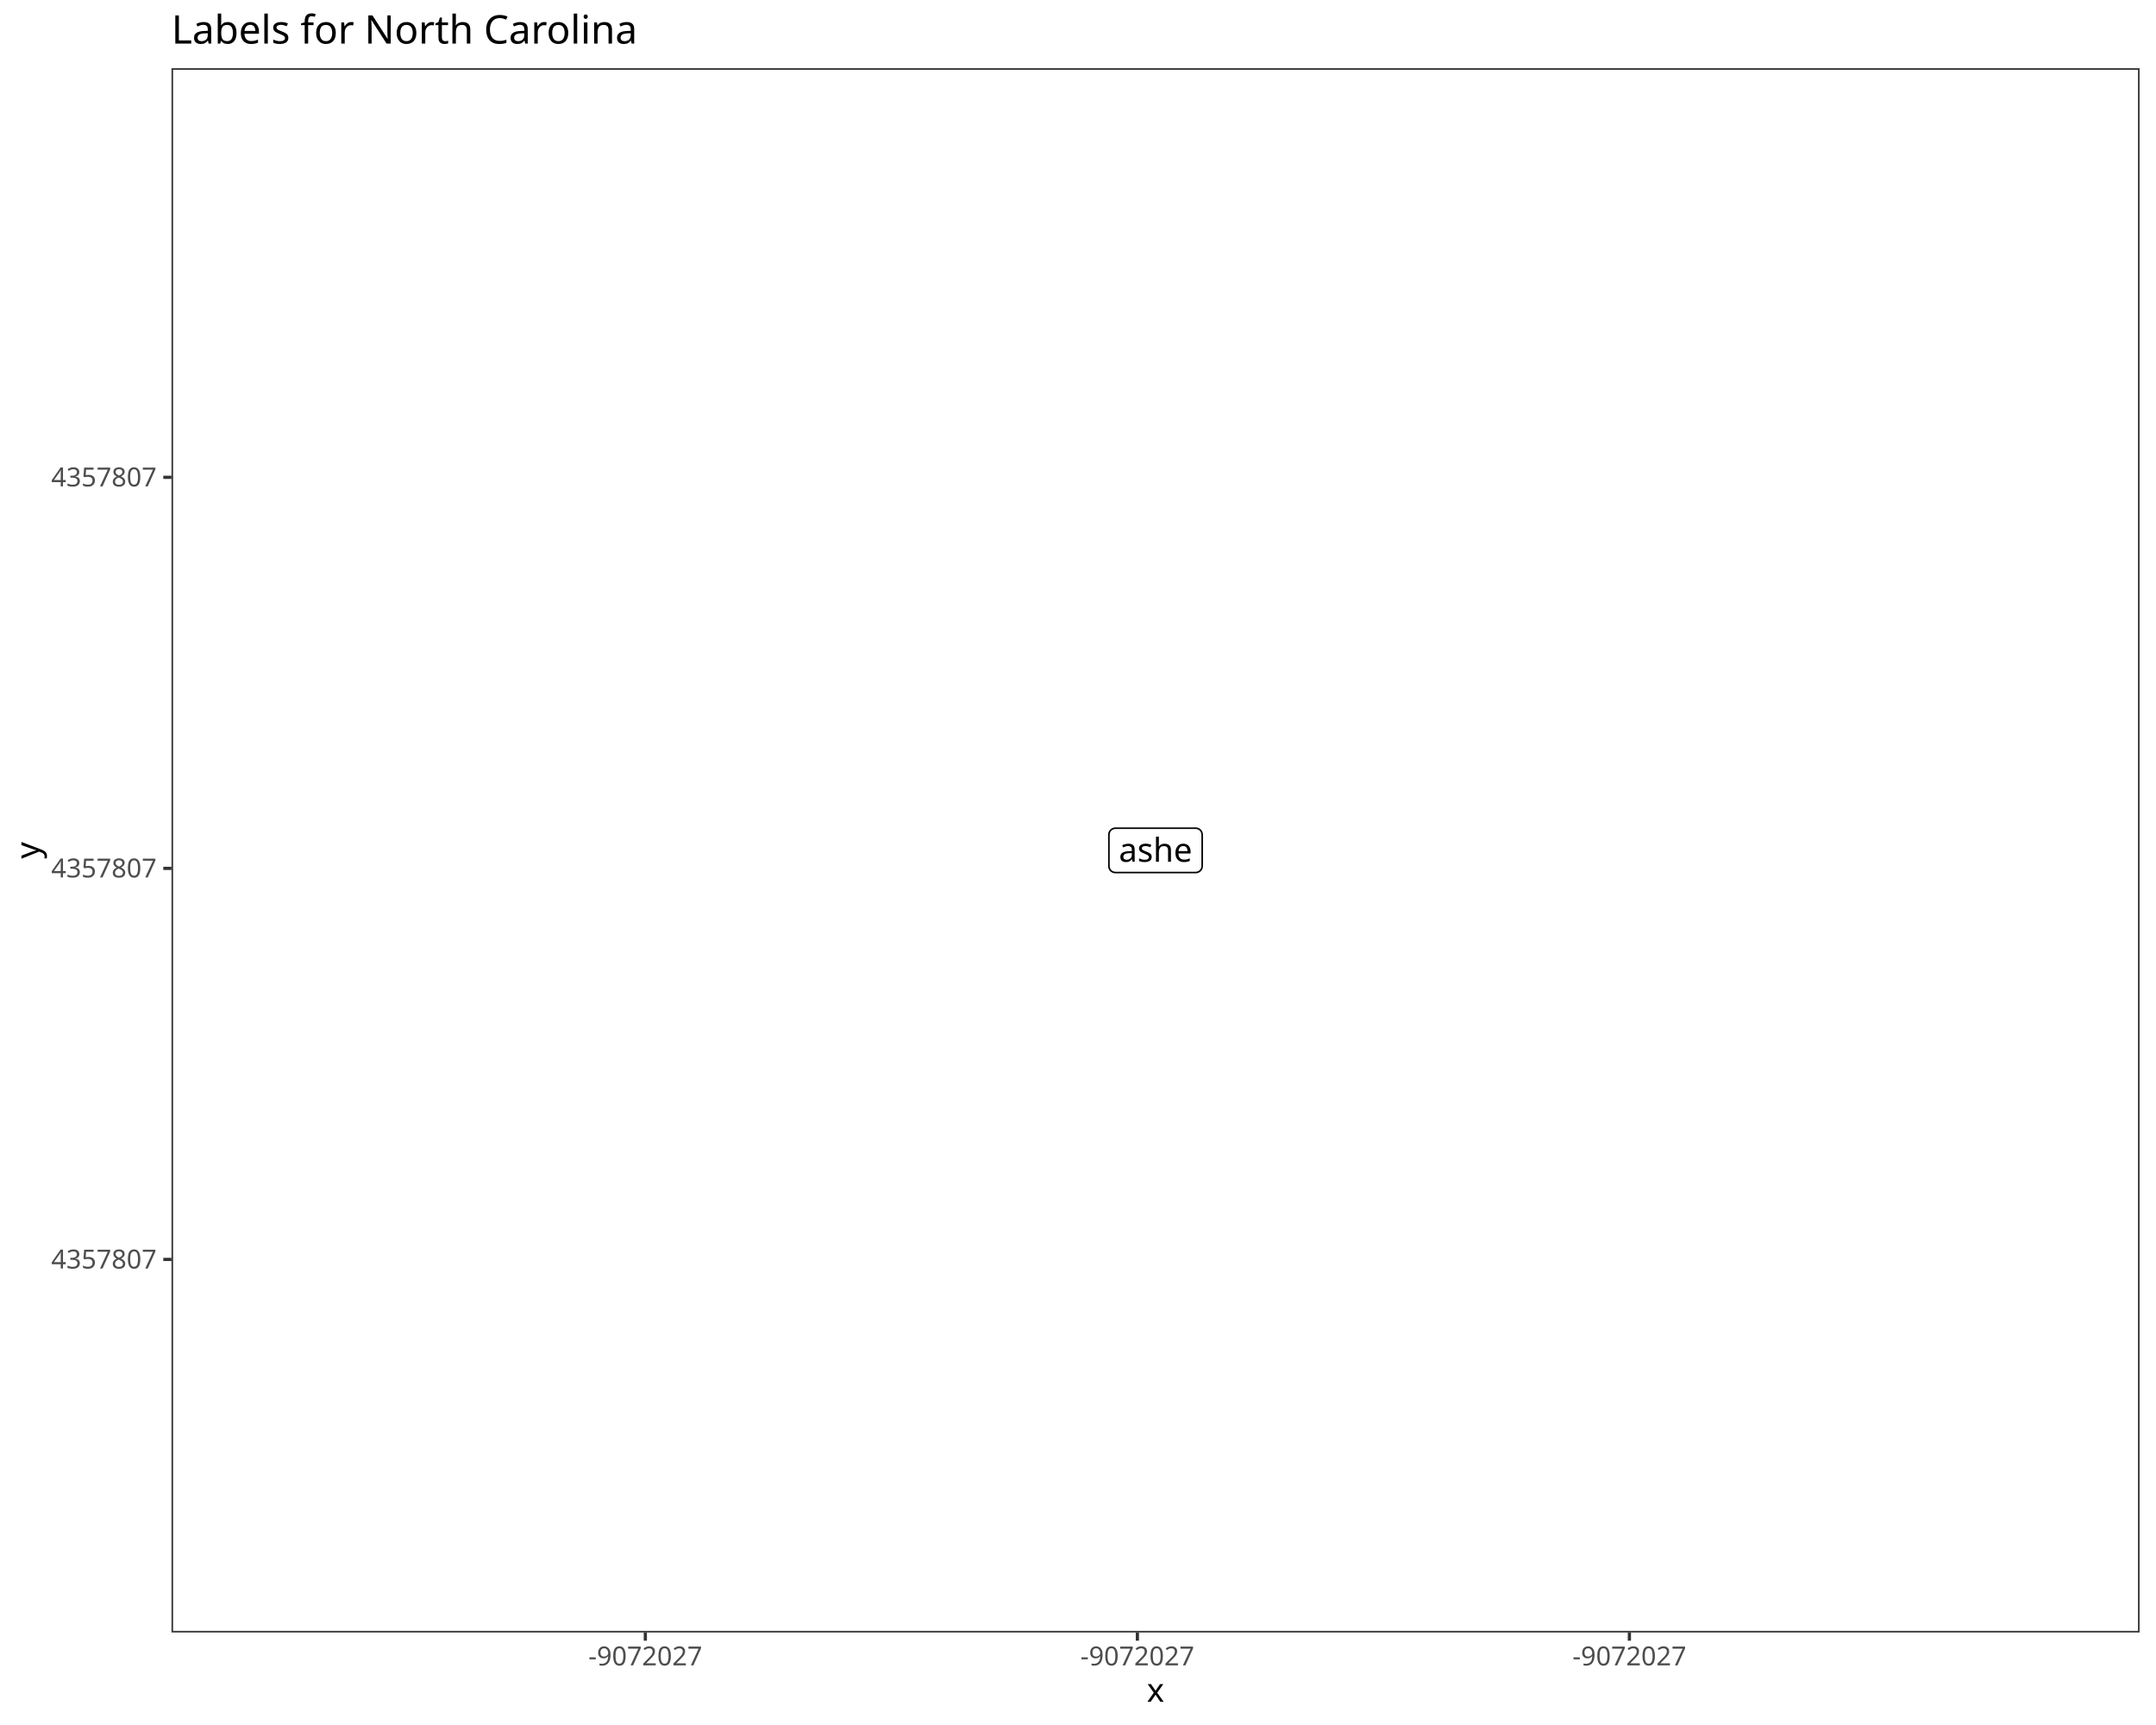
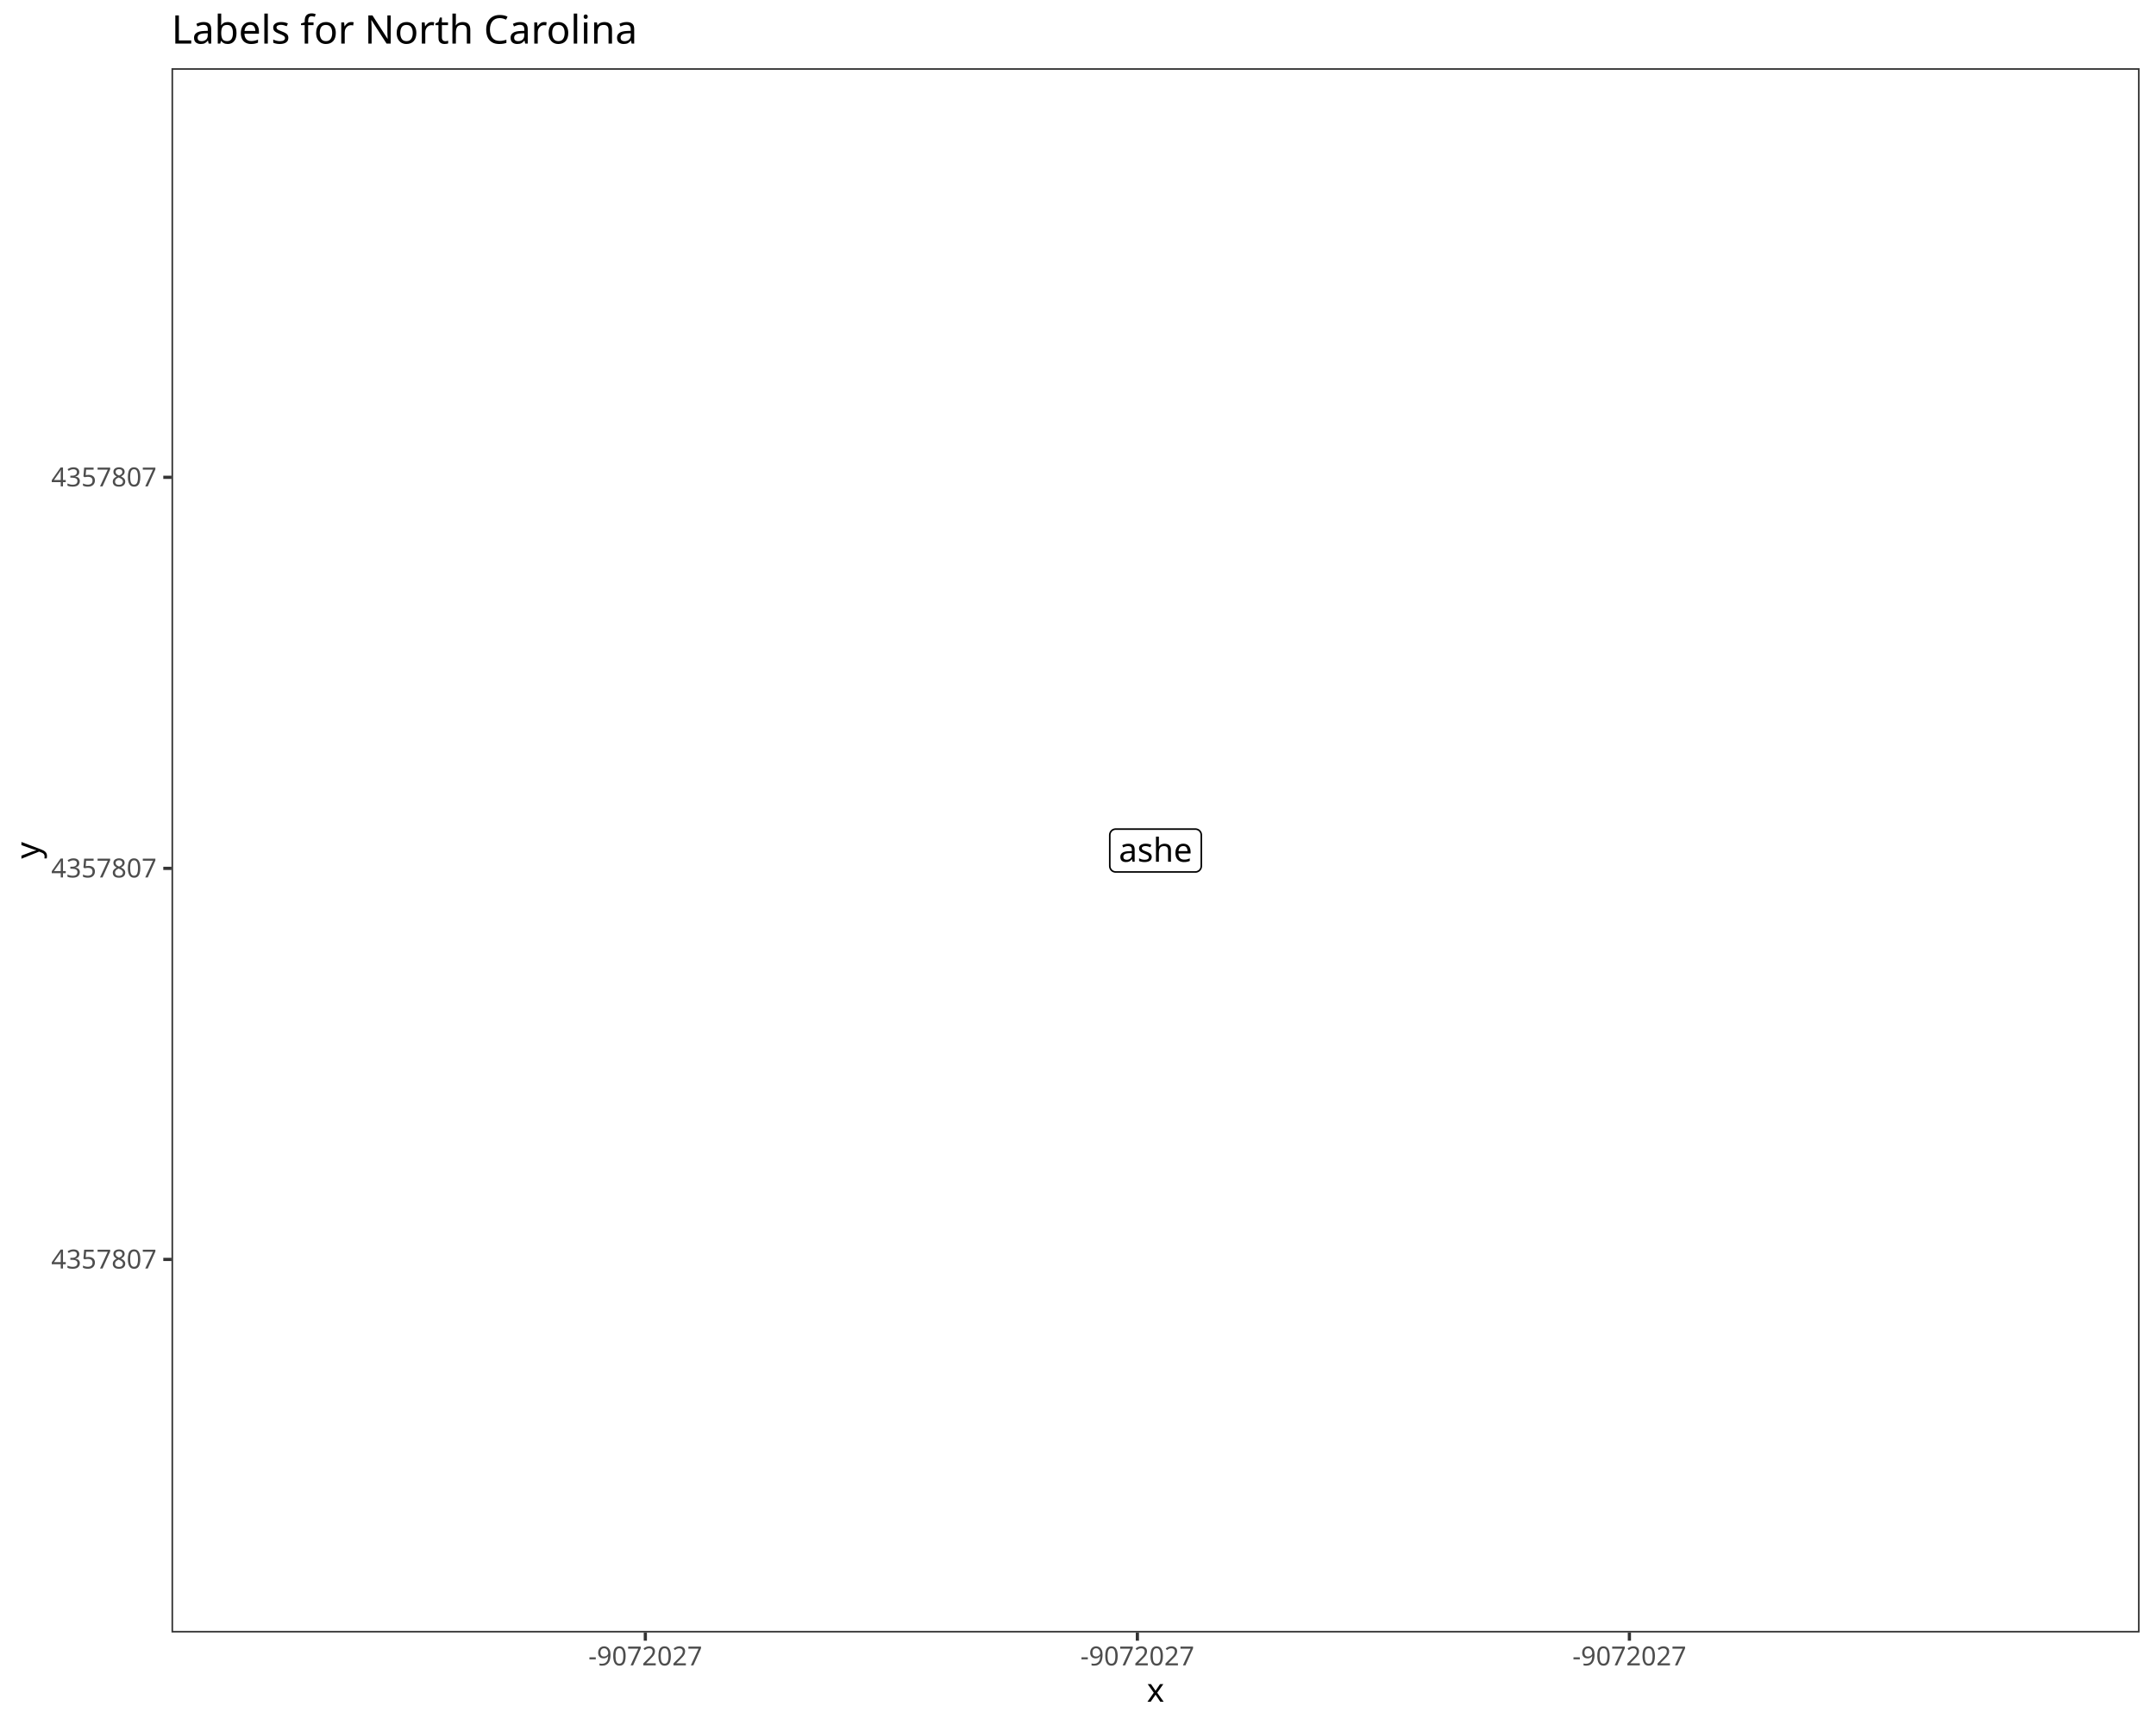
<svg xmlns="http://www.w3.org/2000/svg" class="svglite" data-engine-version="2.0" width="720.00pt" height="576.00pt" viewBox="0 0 720.00 576.00">
  <defs>
    <style type="text/css">
    .svglite line, .svglite polyline, .svglite polygon, .svglite path, .svglite rect, .svglite circle {
      fill: none;
      stroke: #000000;
      stroke-linecap: round;
      stroke-linejoin: round;
      stroke-miterlimit: 10.00;
    }
  </style>
  </defs>
  <rect width="100%" height="100%" style="stroke: none; fill: #FFFFFF;" />
  <defs>
    <clipPath id="cpMC4wMHw3MjAuMDB8MC4wMHw1NzYuMDA=">
      <rect x="0.00" y="0.00" width="720.00" height="576.00" />
    </clipPath>
  </defs>
  <g clip-path="url(#cpMC4wMHw3MjAuMDB8MC4wMHw1NzYuMDA=)">
    <rect x="0.00" y="0.00" width="720.00" height="576.00" style="stroke-width: 1.07; stroke: #FFFFFF; fill: #FFFFFF;" />
  </g>
  <defs>
    <clipPath id="cpNTcuMjd8NzE0LjUyfDIyLjc4fDU0NS4xMQ==">
      <rect x="57.27" y="22.78" width="657.25" height="522.33" />
    </clipPath>
  </defs>
  <g clip-path="url(#cpNTcuMjd8NzE0LjUyfDIyLjc4fDU0NS4xMQ==)">
    <rect x="57.27" y="22.78" width="657.25" height="522.33" style="stroke-width: 1.07; stroke: none; fill: #FFFFFF;" />
-     <polygon points="372.48,291.35 399.31,291.35 399.22,291.34 399.57,291.33 399.91,291.26 400.23,291.14 400.53,290.96 400.80,290.74 401.03,290.48 401.22,290.19 401.35,289.87 401.44,289.53 401.47,289.19 401.47,289.19 401.47,278.71 401.47,278.71 401.44,278.36 401.35,278.03 401.22,277.71 401.03,277.41 400.80,277.15 400.53,276.93 400.23,276.76 399.91,276.63 399.57,276.56 399.31,276.55 372.48,276.55 372.74,276.56 372.39,276.55 372.05,276.59 371.72,276.69 371.40,276.84 371.11,277.04 370.86,277.28 370.66,277.55 370.49,277.86 370.38,278.19 370.33,278.54 370.32,278.71 370.32,289.19 370.33,289.01 370.33,289.36 370.38,289.70 370.49,290.03 370.66,290.34 370.86,290.62 371.11,290.86 371.40,291.06 371.72,291.21 372.05,291.30 372.39,291.34 " style="stroke-width: 0.53; fill: #FFFFFF;" />
+     <polygon points="372.60,291.16 399.19,291.16 399.11,291.16 399.43,291.15 399.74,291.09 400.04,290.97 400.32,290.81 400.57,290.61 400.78,290.37 400.95,290.10 401.08,289.81 401.15,289.50 401.18,289.18 401.18,289.18 401.18,278.82 401.18,278.82 401.15,278.51 401.08,278.20 400.95,277.90 400.78,277.63 400.57,277.39 400.32,277.19 400.04,277.03 399.74,276.92 399.43,276.85 399.19,276.84 372.60,276.84 372.84,276.85 372.52,276.84 372.20,276.88 371.89,276.97 371.60,277.10 371.34,277.29 371.11,277.51 370.92,277.76 370.77,278.05 370.67,278.35 370.62,278.66 370.61,278.82 370.61,289.18 370.62,289.02 370.62,289.34 370.67,289.65 370.77,289.96 370.92,290.24 371.11,290.50 371.34,290.72 371.60,290.90 371.89,291.04 372.20,291.12 372.52,291.16 " style="stroke-width: 0.53; fill: #FFFFFF;" />
    <text x="385.89" y="287.75" text-anchor="middle" style="font-size: 11.04px; font-family: sans;" textLength="23.95px" lengthAdjust="spacingAndGlyphs">ashe</text>
    <rect x="57.27" y="22.78" width="657.25" height="522.33" style="stroke-width: 1.07; stroke: #333333;" />
  </g>
  <g clip-path="url(#cpMC4wMHw3MjAuMDB8MC4wMHw1NzYuMDA=)">
    <text x="52.33" y="423.57" text-anchor="end" style="font-size: 8.80px; fill: #4D4D4D; font-family: sans;" textLength="34.26px" lengthAdjust="spacingAndGlyphs">4357807</text>
    <text x="52.33" y="292.99" text-anchor="end" style="font-size: 8.80px; fill: #4D4D4D; font-family: sans;" textLength="34.26px" lengthAdjust="spacingAndGlyphs">4357807</text>
    <text x="52.33" y="162.41" text-anchor="end" style="font-size: 8.80px; fill: #4D4D4D; font-family: sans;" textLength="34.26px" lengthAdjust="spacingAndGlyphs">4357807</text>
    <polyline points="54.53,420.54 57.27,420.54 " style="stroke-width: 1.07; stroke: #333333; stroke-linecap: butt;" />
    <polyline points="54.53,289.96 57.27,289.96 " style="stroke-width: 1.07; stroke: #333333; stroke-linecap: butt;" />
    <polyline points="54.53,159.38 57.27,159.38 " style="stroke-width: 1.07; stroke: #333333; stroke-linecap: butt;" />
    <polyline points="215.51,547.85 215.51,545.11 " style="stroke-width: 1.07; stroke: #333333; stroke-linecap: butt;" />
    <polyline points="379.83,547.85 379.83,545.11 " style="stroke-width: 1.07; stroke: #333333; stroke-linecap: butt;" />
    <polyline points="544.14,547.85 544.14,545.11 " style="stroke-width: 1.07; stroke: #333333; stroke-linecap: butt;" />
    <text x="215.51" y="556.10" text-anchor="middle" style="font-size: 8.80px; fill: #4D4D4D; font-family: sans;" textLength="37.19px" lengthAdjust="spacingAndGlyphs">-9072027</text>
    <text x="379.83" y="556.10" text-anchor="middle" style="font-size: 8.80px; fill: #4D4D4D; font-family: sans;" textLength="37.19px" lengthAdjust="spacingAndGlyphs">-9072027</text>
    <text x="544.14" y="556.10" text-anchor="middle" style="font-size: 8.80px; fill: #4D4D4D; font-family: sans;" textLength="37.19px" lengthAdjust="spacingAndGlyphs">-9072027</text>
    <text x="385.89" y="568.24" text-anchor="middle" style="font-size: 11.00px; font-family: sans;" textLength="5.50px" lengthAdjust="spacingAndGlyphs">x</text>
    <text transform="translate(13.05,283.95) rotate(-90)" text-anchor="middle" style="font-size: 11.00px; font-family: sans;" textLength="5.50px" lengthAdjust="spacingAndGlyphs">y</text>
    <text x="57.27" y="14.56" style="font-size: 13.20px; font-family: sans;" textLength="146.75px" lengthAdjust="spacingAndGlyphs">Labels for North Carolina</text>
  </g>
</svg>
